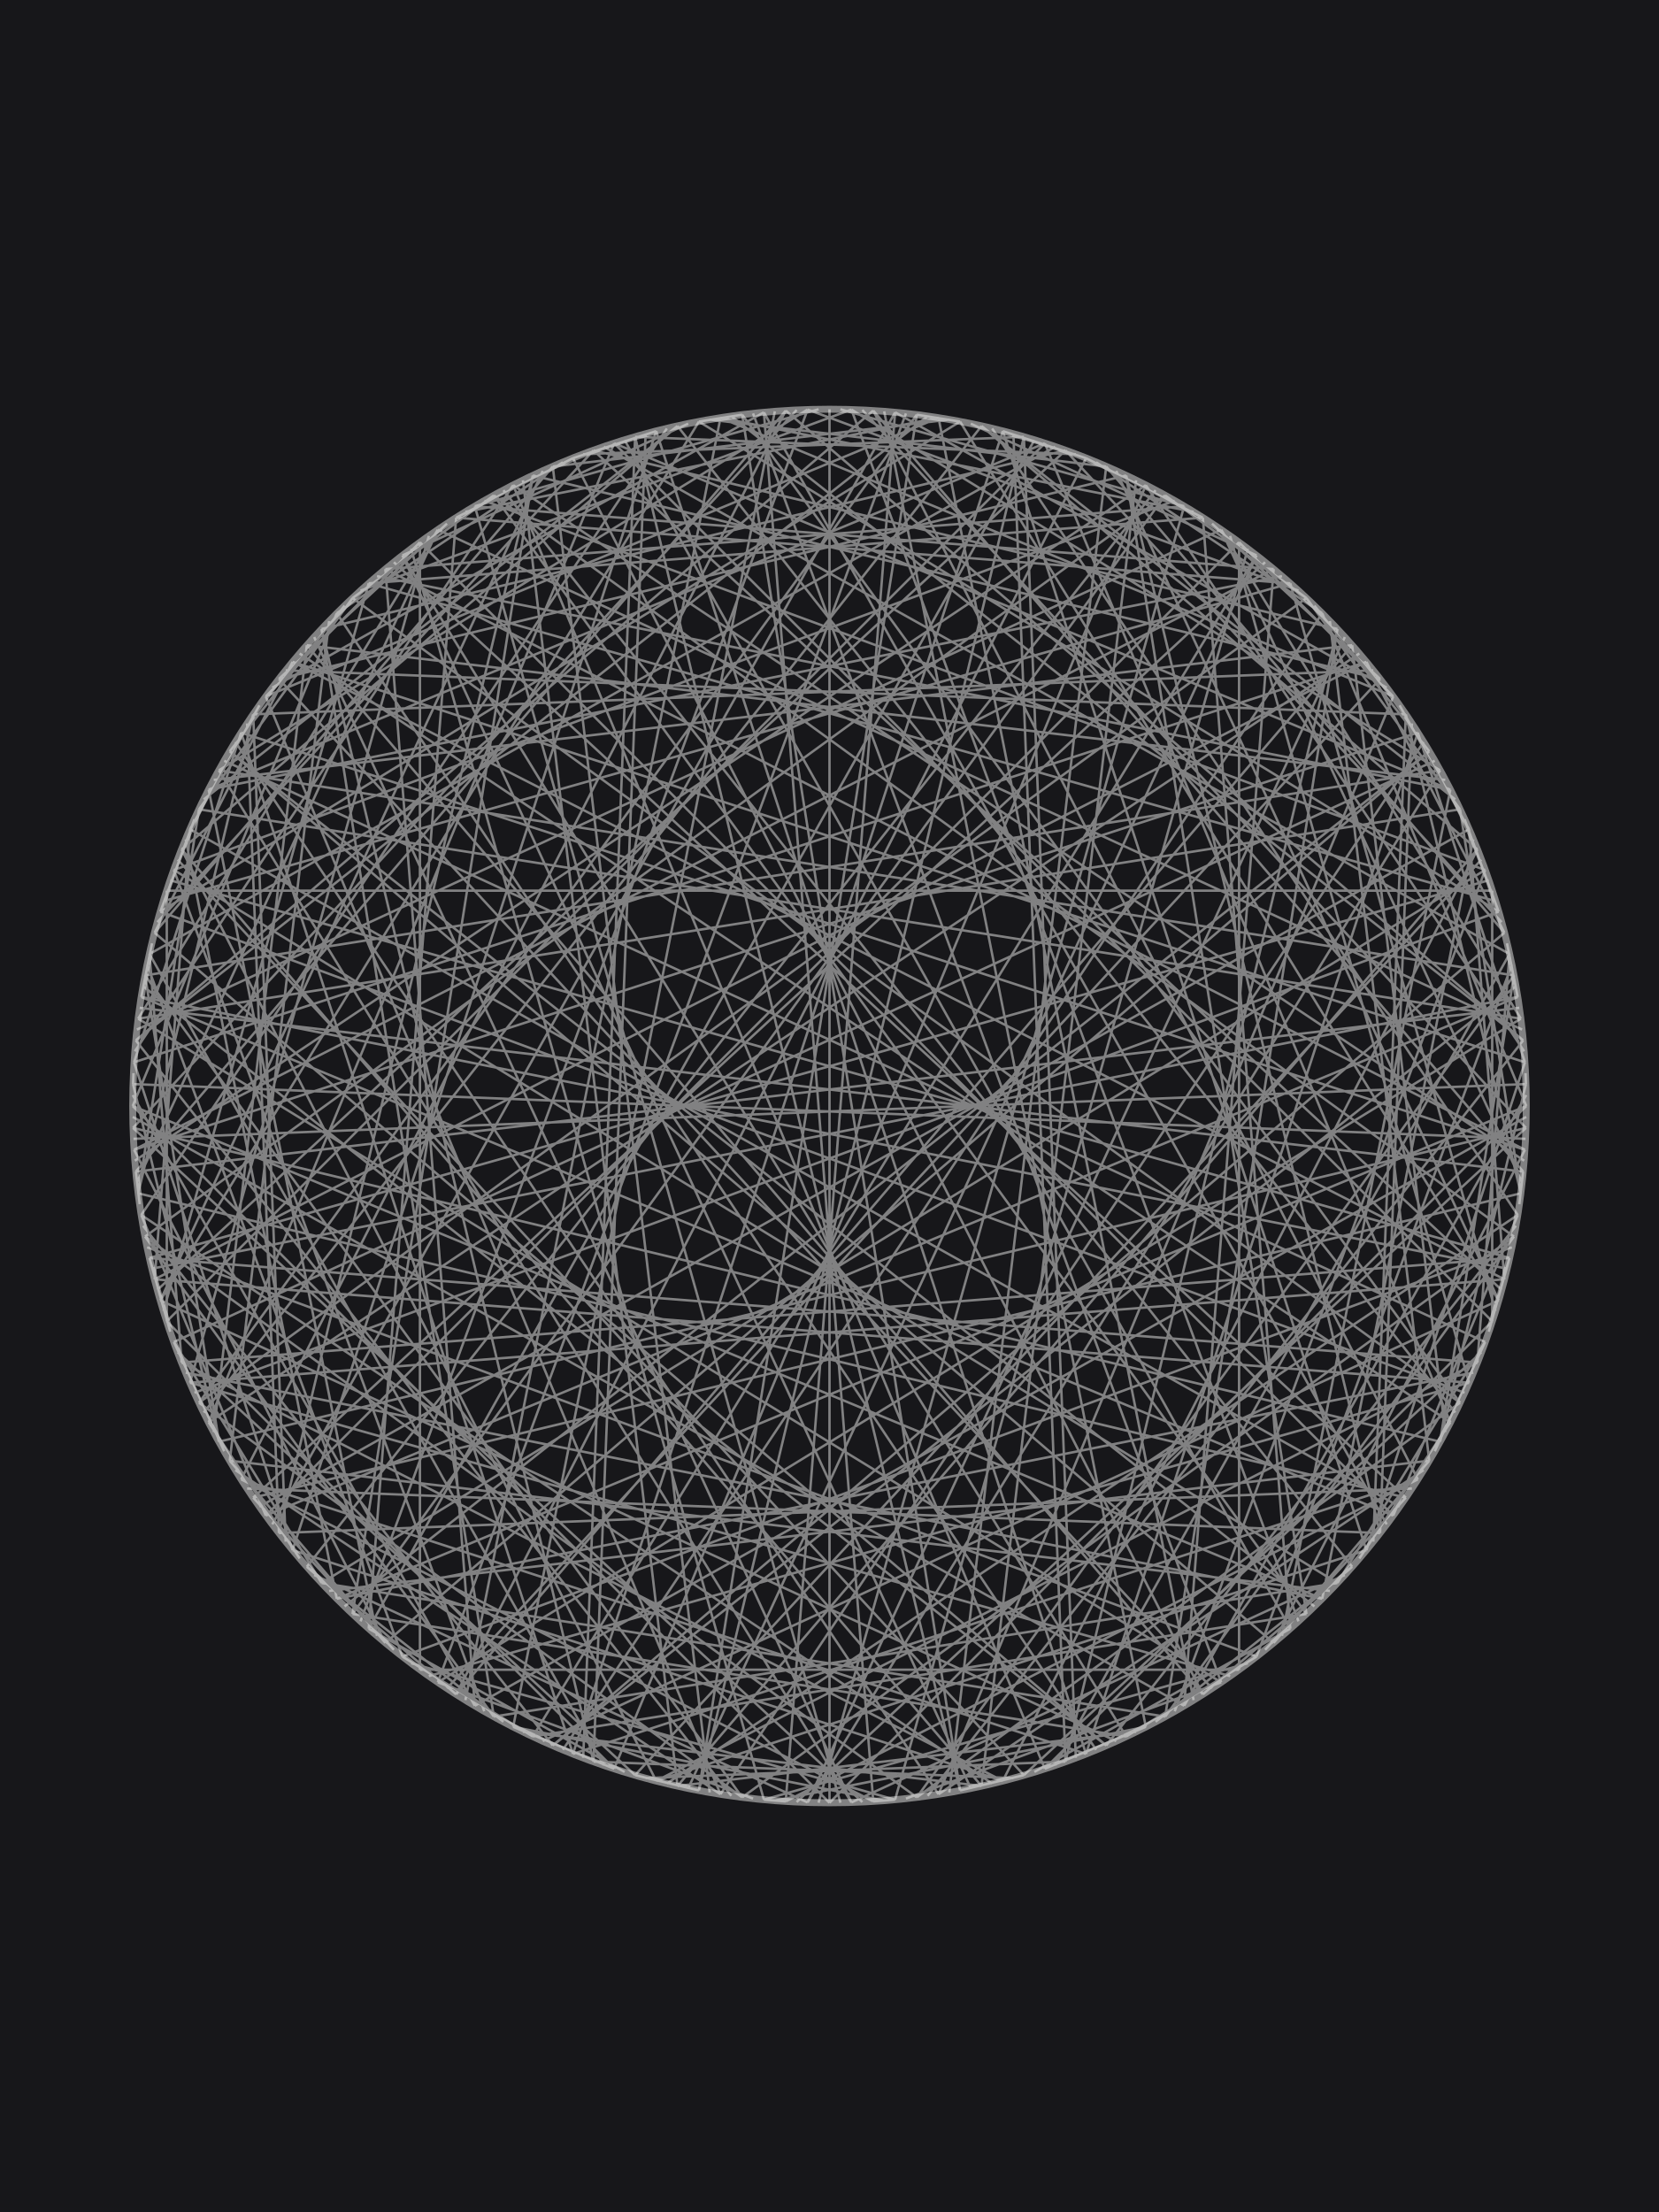
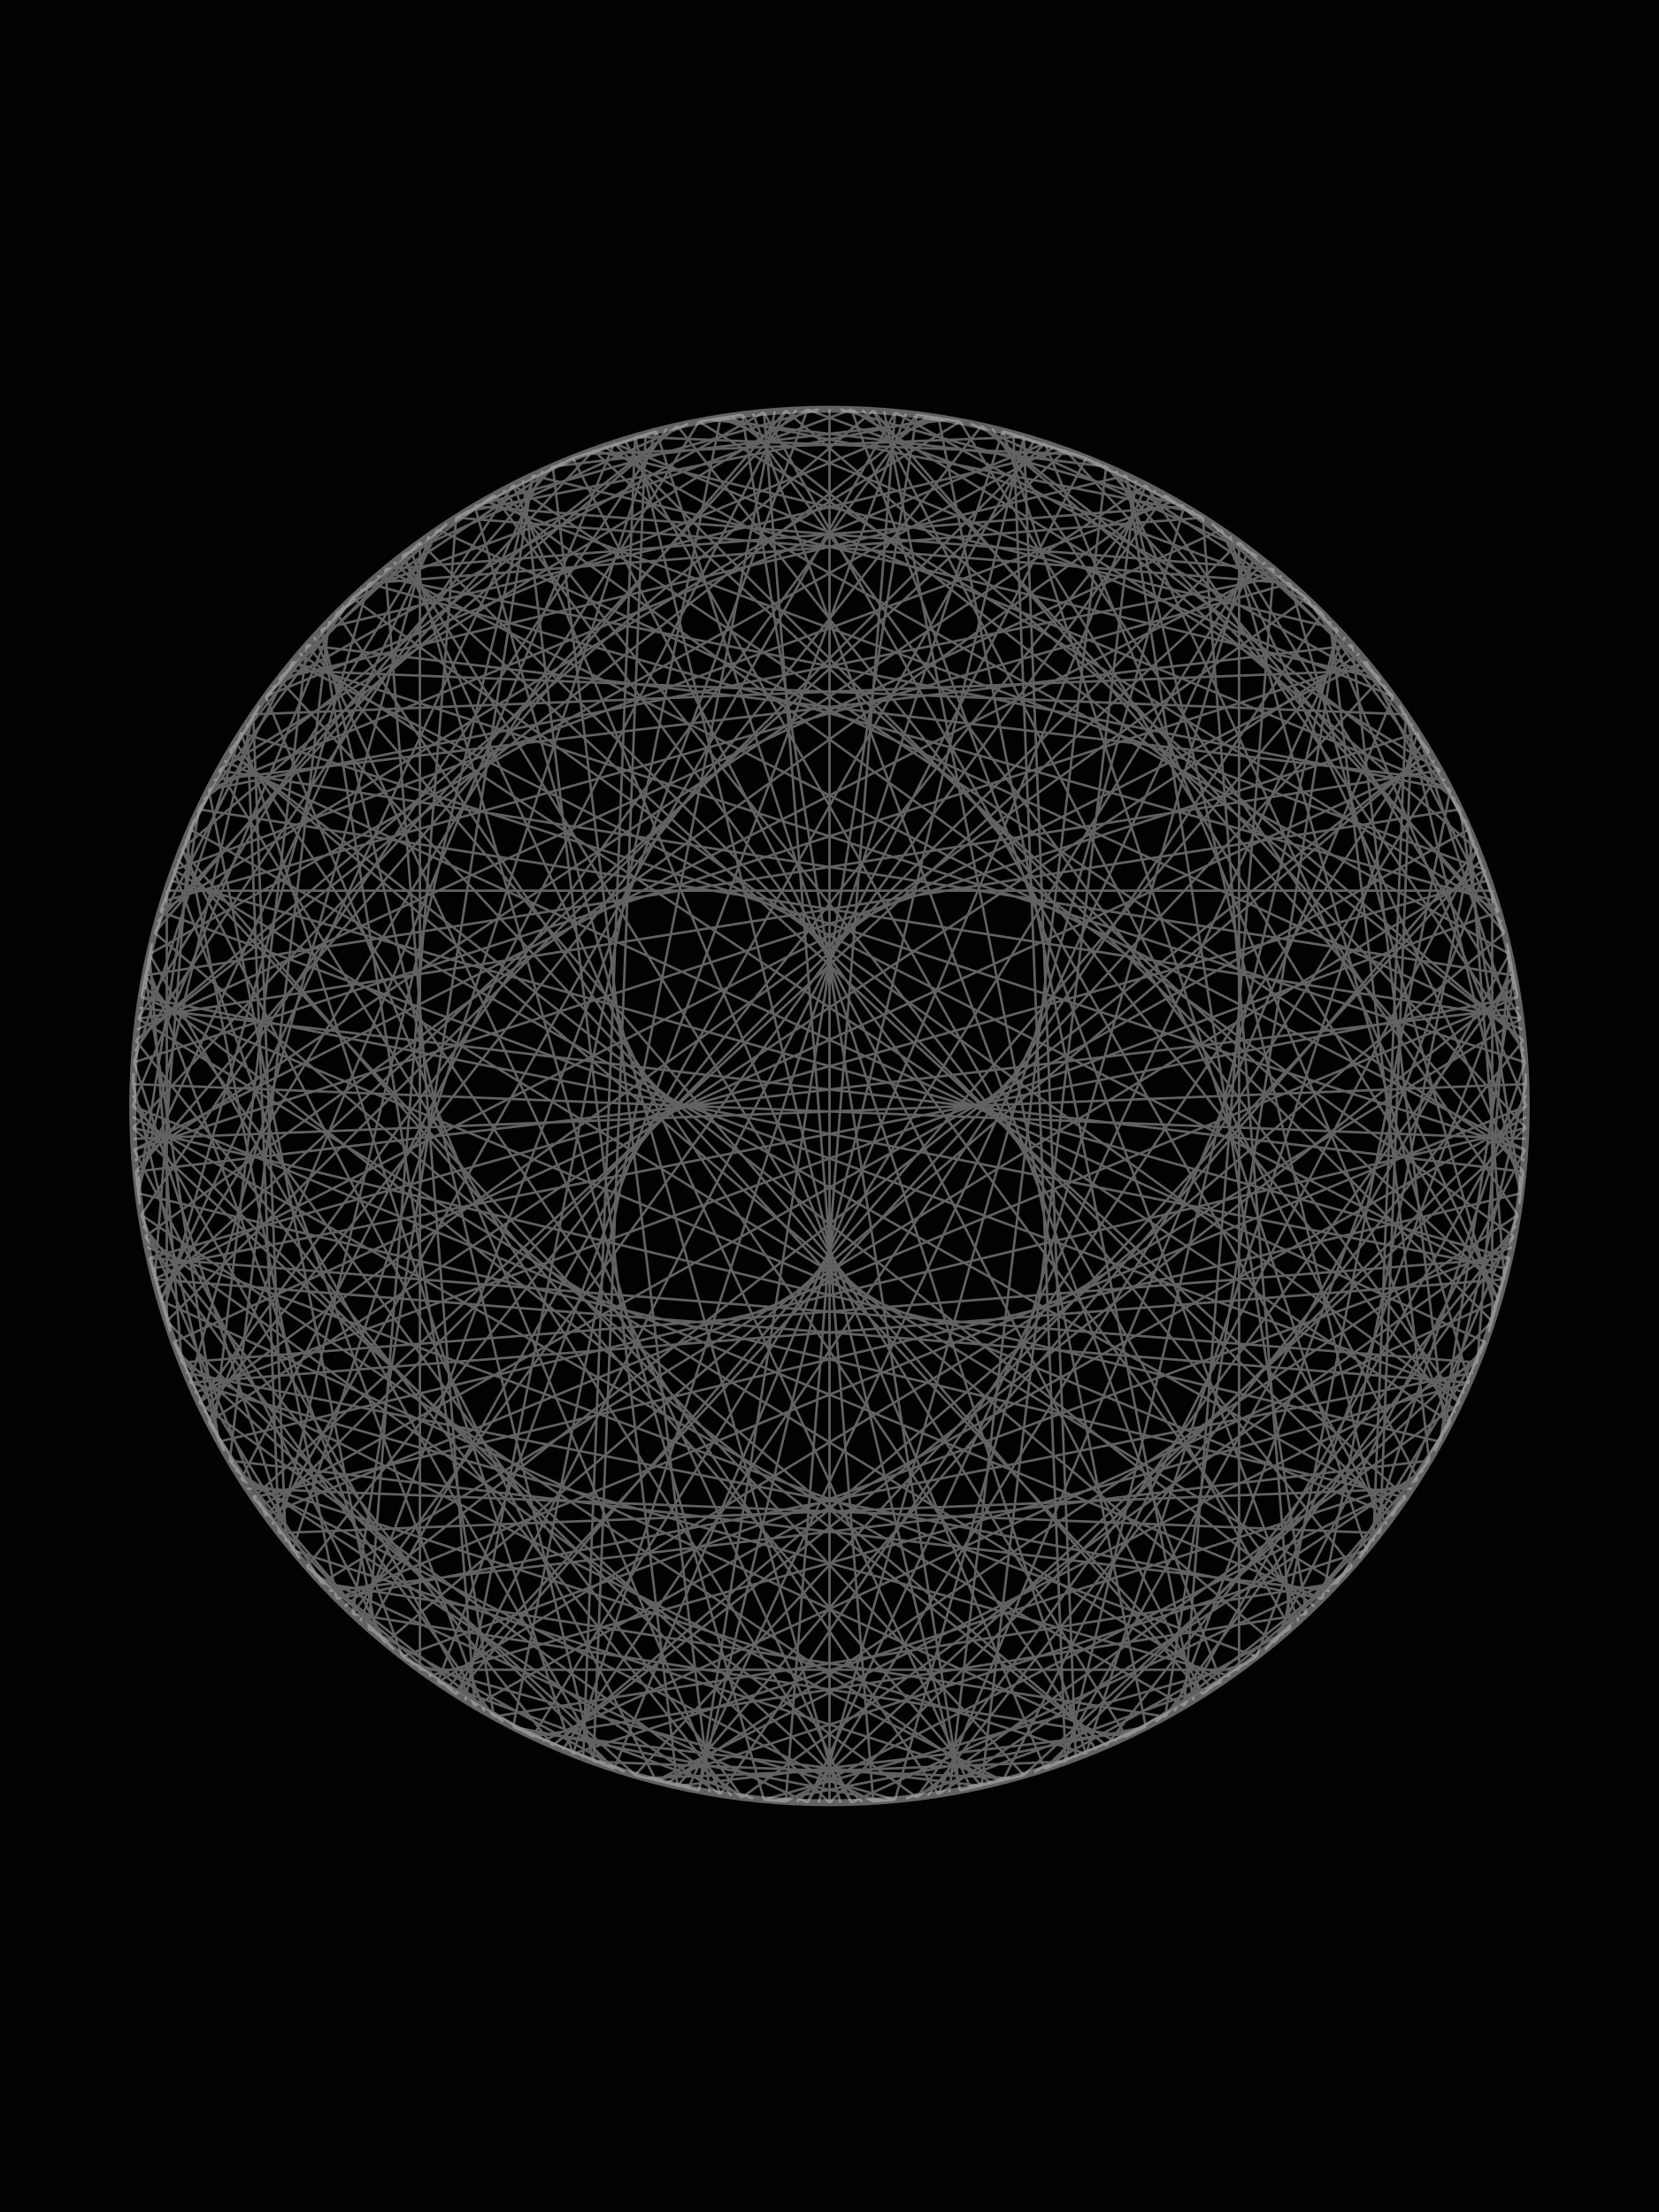
<svg xmlns="http://www.w3.org/2000/svg" viewBox="0 0 240 320">
-   <rect x="0" y="0" width="240" height="320" fill="#17171a" />
-   <path d="M120.00 59.20L120.00 59.20M121.58 59.21L171.31 73.24M123.17 59.25L208.33 111.44M124.75 59.31L220.75 163.17M126.33 59.40L205.11 214.01M127.91 59.51L165.76 249.81M129.49 59.65L113.67 260.60M131.06 59.81L63.34 243.37M132.63 59.99L28.79 202.92M134.20 60.21L19.65 150.51M135.77 60.44L38.45 100.75M137.33 60.70L79.97 67.49M138.89 60.99L132.63 59.99M140.44 61.29L181.78 80.35M141.99 61.63L213.72 122.89M143.53 61.99L219.56 175.77M145.07 62.37L197.67 224.25M146.60 62.77L154.14 254.84M148.12 63.20L101.11 259.01M149.64 63.66L53.34 235.61M151.15 64.13L24.13 191.15M152.65 64.63L21.63 138.01M154.14 65.16L46.52 91.00M155.63 65.71L91.88 63.20M157.11 66.28L145.07 62.37M158.57 66.87L191.28 88.72M160.03 67.49L217.63 134.93M161.48 68.13L216.80 188.12M162.92 68.79L189.00 233.48M164.35 69.48L141.99 258.37M165.76 70.19L88.85 255.87M167.17 70.92L44.39 226.66M168.56 71.67L20.99 178.89M169.94 72.44L25.16 125.86M171.31 73.24L55.75 82.33M172.67 74.05L104.23 60.44M174.01 74.89L157.11 66.28M175.34 75.75L199.65 98.22M176.66 76.63L220.01 147.37M177.96 77.53L212.51 200.03M179.25 78.45L179.25 241.55M180.52 79.39L129.49 260.35M181.78 80.35L77.08 251.21M183.02 81.33L36.63 216.66M184.25 82.33L19.40 166.33M185.46 83.35L30.19 114.24M186.66 84.39L65.99 74.89M187.84 85.45L116.83 59.25M189.00 86.52L168.56 71.67M190.15 87.61L206.76 108.69M191.28 88.72L220.80 160.00M192.39 89.85L206.76 211.31M193.48 91.00L168.56 248.33M194.55 92.16L116.83 260.75M195.61 93.34L65.99 245.11M196.65 94.54L30.19 205.76M197.67 95.75L19.40 153.67M198.67 96.98L36.63 103.34M199.65 98.22L77.08 68.79M200.61 99.48L129.49 59.65M201.55 100.75L179.25 78.45M202.47 102.04L212.51 119.97M203.37 103.34L220.01 172.63M204.25 104.66L199.65 221.78M205.11 105.99L157.11 253.72M205.95 107.33L104.23 259.56M206.76 108.69L55.75 237.67M207.56 110.06L25.16 194.14M208.33 111.44L20.99 141.11M209.08 112.83L44.39 93.34M209.81 114.24L88.85 64.13M210.52 115.65L141.99 61.63M211.21 117.08L189.00 86.52M211.87 118.52L216.80 131.88M212.51 119.97L217.63 185.07M213.13 121.43L191.28 231.28M213.72 122.89L145.07 257.63M214.29 124.37L91.88 256.80M214.84 125.86L46.52 229.00M215.37 127.35L21.63 181.99M215.87 128.85L24.13 128.85M216.34 130.36L53.34 84.39M216.80 131.88L101.11 60.99M217.23 133.40L154.14 65.16M217.63 134.93L197.67 95.75M218.01 136.47L219.56 144.23M218.37 138.01L213.72 197.11M218.71 139.56L181.78 239.65M219.01 141.11L132.63 260.01M219.30 142.67L79.97 252.51M219.56 144.23L38.45 219.25M219.79 145.80L19.65 169.49M220.01 147.37L28.79 117.08M220.19 148.94L63.34 76.63M220.35 150.51L113.67 59.40M220.49 152.09L165.76 70.19M220.60 153.67L205.11 105.99M220.69 155.25L220.75 156.83M220.75 156.83L208.33 208.56M220.79 158.42L171.31 246.76M220.80 160.00L120.00 260.80M220.79 161.58L68.69 246.76M220.75 163.17L31.67 208.56M220.69 164.75L19.25 156.83M220.60 166.33L34.89 105.99M220.49 167.91L74.24 70.19M220.35 169.49L126.33 59.40M220.19 171.06L176.66 76.63M220.01 172.63L211.21 117.08M219.79 174.20L220.35 169.49M219.56 175.77L201.55 219.25M219.30 177.33L160.03 252.51M219.01 178.89L107.37 260.01M218.71 180.44L58.22 239.65M218.37 181.99L26.28 197.11M218.01 183.53L20.44 144.23M217.63 185.07L42.33 95.75M217.23 186.60L85.86 65.16M216.80 188.12L138.89 60.99M216.34 189.64L186.66 84.39M215.87 191.15L215.87 128.85M215.37 192.65L218.37 181.99M214.84 194.14L193.48 229.00M214.29 195.63L148.12 256.80M213.72 197.11L94.93 257.63M213.13 198.57L48.72 231.28M212.51 200.03L22.37 185.07M211.87 201.48L23.20 131.88M211.21 202.92L51.00 86.52M210.52 204.35L98.01 61.63M209.81 205.76L151.15 64.13M209.08 207.17L195.61 93.34M208.33 208.56L219.01 141.11M207.56 209.94L214.84 194.14M206.76 211.31L184.25 237.67M205.95 212.67L135.77 259.56M205.11 214.01L82.89 253.72M204.25 215.34L40.35 221.78M203.37 216.66L19.99 172.63M202.47 217.96L27.49 119.97M201.55 219.25L60.75 78.45M200.61 220.52L110.51 59.65M199.65 221.78L162.92 68.79M198.67 223.02L203.37 103.34M197.67 224.25L220.60 153.67M196.65 225.46L209.81 205.76M195.61 226.66L174.01 245.11M194.55 227.84L123.17 260.75M193.48 229.00L71.44 248.33M192.39 230.15L33.24 211.31M191.28 231.28L19.20 160.00M190.15 232.39L33.24 108.69M189.00 233.48L71.44 71.67M187.84 234.55L123.17 59.25M186.66 235.61L174.01 74.89M185.46 236.65L209.81 114.24M184.25 237.67L220.60 166.33M183.02 238.67L203.37 216.66M181.78 239.65L162.92 251.21M180.52 240.61L110.51 260.35M179.25 241.55L60.75 241.55M177.96 242.47L27.49 200.03M176.66 243.37L19.99 147.37M175.34 244.25L40.35 98.22M174.01 245.11L82.89 66.28M172.67 245.95L135.77 60.44M171.31 246.76L184.25 82.33M169.94 247.56L214.84 125.86M168.56 248.33L219.01 178.89M167.17 249.08L195.61 226.66M165.76 249.81L151.15 255.87M164.35 250.52L98.01 258.37M162.92 251.21L51.00 233.48M161.48 251.87L23.20 188.12M160.03 252.51L22.37 134.93M158.57 253.13L48.72 88.72M157.11 253.72L94.93 62.37M155.63 254.29L148.12 63.20M154.14 254.84L193.48 91.00M152.65 255.37L218.37 138.01M151.15 255.87L215.87 191.15M149.64 256.34L186.66 235.61M148.12 256.80L138.89 259.01M146.60 257.23L85.86 254.84M145.07 257.63L42.33 224.25M143.53 258.01L20.44 175.77M141.99 258.37L26.28 122.89M140.44 258.71L58.22 80.35M138.89 259.01L107.37 59.99M137.33 259.30L160.03 67.49M135.77 259.56L201.55 100.75M134.20 259.79L220.35 150.51M132.63 260.01L211.21 202.92M131.06 260.19L176.66 243.37M129.49 260.35L126.33 260.60M127.91 260.49L74.24 249.81M126.33 260.60L34.89 214.01M124.75 260.69L19.25 163.17M123.17 260.75L31.67 111.44M121.58 260.79L68.69 73.24M120.00 260.80L120.00 59.20M118.42 260.79L171.31 73.24M116.83 260.75L208.33 111.44M115.25 260.69L220.75 163.17M113.67 260.60L205.11 214.01M112.09 260.49L165.76 249.81M110.51 260.35L113.67 260.60M108.94 260.19L63.34 243.37M107.37 260.01L28.79 202.92M105.80 259.79L19.65 150.51M104.23 259.56L38.45 100.75M102.67 259.30L79.97 67.49M101.11 259.01L132.63 59.99M99.56 258.71L181.78 80.35M98.01 258.37L213.72 122.89M96.47 258.01L219.56 175.77M94.93 257.63L197.67 224.25M93.40 257.23L154.14 254.84M91.88 256.80L101.11 259.01M90.36 256.34L53.34 235.61M88.85 255.87L24.13 191.15M87.35 255.37L21.63 138.01M85.86 254.84L46.52 91.00M84.37 254.29L91.88 63.20M82.89 253.72L145.07 62.37M81.43 253.13L191.28 88.72M79.97 252.51L217.63 134.93M78.52 251.87L216.80 188.12M77.08 251.21L189.00 233.48M75.65 250.52L141.99 258.37M74.24 249.81L88.85 255.87M72.83 249.08L44.39 226.66M71.44 248.33L20.99 178.89M70.06 247.56L25.16 125.86M68.69 246.76L55.75 82.33M67.33 245.95L104.23 60.44M65.99 245.11L157.11 66.28M64.66 244.25L199.65 98.22M63.34 243.37L220.01 147.37M62.04 242.47L212.51 200.03M60.75 241.55L179.25 241.55M59.48 240.61L129.49 260.35M58.22 239.65L77.08 251.21M56.98 238.67L36.63 216.66M55.75 237.67L19.40 166.33M54.54 236.65L30.19 114.24M53.34 235.61L65.99 74.89M52.16 234.55L116.83 59.25M51.00 233.48L168.56 71.67M49.85 232.39L206.76 108.69M48.72 231.28L220.80 160.00M47.61 230.15L206.76 211.31M46.52 229.00L168.56 248.33M45.45 227.84L116.83 260.75M44.39 226.66L65.99 245.11M43.35 225.46L30.19 205.76M42.33 224.25L19.40 153.67M41.33 223.02L36.63 103.34M40.35 221.78L77.08 68.79M39.39 220.52L129.49 59.65M38.45 219.25L179.25 78.45M37.53 217.96L212.51 119.97M36.63 216.66L220.01 172.63M35.75 215.34L199.65 221.78M34.89 214.01L157.11 253.72M34.05 212.67L104.23 259.56M33.24 211.31L55.75 237.67M32.44 209.94L25.16 194.14M31.67 208.56L20.99 141.11M30.92 207.17L44.39 93.34M30.19 205.76L88.85 64.13M29.48 204.35L141.99 61.63M28.79 202.92L189.00 86.52M28.13 201.48L216.80 131.88M27.49 200.03L217.63 185.07M26.87 198.57L191.28 231.28M26.28 197.11L145.07 257.63M25.71 195.63L91.88 256.80M25.16 194.14L46.52 229.00M24.63 192.65L21.63 181.99M24.13 191.15L24.13 128.85M23.66 189.64L53.34 84.39M23.20 188.12L101.11 60.99M22.77 186.60L154.14 65.16M22.37 185.07L197.67 95.75M21.99 183.53L219.56 144.23M21.63 181.99L213.72 197.11M21.29 180.44L181.78 239.65M20.99 178.89L132.63 260.01M20.70 177.33L79.97 252.51M20.44 175.77L38.45 219.25M20.21 174.20L19.65 169.49M19.99 172.63L28.79 117.08M19.81 171.06L63.34 76.63M19.65 169.49L113.67 59.40M19.51 167.91L165.76 70.19M19.40 166.33L205.11 105.99M19.31 164.75L220.75 156.83M19.25 163.17L208.33 208.56M19.21 161.58L171.31 246.76M19.20 160.00L120.00 260.80M19.21 158.42L68.69 246.76M19.25 156.83L31.67 208.56M19.31 155.25L19.25 156.83M19.40 153.67L34.89 105.99M19.51 152.09L74.24 70.19M19.65 150.51L126.33 59.40M19.81 148.94L176.66 76.63M19.99 147.37L211.21 117.08M20.21 145.80L220.35 169.49M20.44 144.23L201.55 219.25M20.70 142.67L160.03 252.51M20.99 141.11L107.37 260.01M21.29 139.56L58.22 239.65M21.63 138.01L26.28 197.11M21.99 136.47L20.44 144.23M22.37 134.93L42.33 95.75M22.77 133.40L85.86 65.16M23.20 131.88L138.89 60.99M23.66 130.36L186.66 84.39M24.13 128.85L215.87 128.85M24.63 127.35L218.37 181.99M25.16 125.86L193.48 229.00M25.71 124.37L148.12 256.80M26.28 122.89L94.93 257.63M26.87 121.43L48.72 231.28M27.49 119.97L22.37 185.07M28.13 118.52L23.20 131.88M28.79 117.08L51.00 86.52M29.48 115.65L98.01 61.63M30.19 114.24L151.15 64.13M30.92 112.83L195.61 93.34M31.67 111.44L219.01 141.11M32.44 110.06L214.84 194.14M33.24 108.69L184.25 237.67M34.05 107.33L135.77 259.56M34.89 105.99L82.89 253.72M35.75 104.66L40.35 221.78M36.63 103.34L19.99 172.63M37.53 102.04L27.49 119.97M38.45 100.75L60.75 78.45M39.39 99.48L110.51 59.65M40.35 98.22L162.92 68.79M41.33 96.98L203.37 103.34M42.33 95.75L220.60 153.67M43.35 94.54L209.81 205.76M44.39 93.34L174.01 245.11M45.45 92.16L123.17 260.75M46.52 91.00L71.44 248.33M47.61 89.85L33.24 211.31M48.72 88.72L19.20 160.00M49.85 87.61L33.24 108.69M51.00 86.52L71.44 71.67M52.16 85.45L123.17 59.25M53.34 84.39L174.01 74.89M54.54 83.35L209.81 114.24M55.75 82.33L220.60 166.33M56.98 81.33L203.37 216.66M58.22 80.35L162.92 251.21M59.48 79.39L110.51 260.35M60.75 78.45L60.75 241.55M62.04 77.53L27.49 200.03M63.34 76.63L19.99 147.37M64.66 75.75L40.35 98.22M65.99 74.89L82.89 66.28M67.33 74.05L135.77 60.44M68.69 73.24L184.25 82.33M70.06 72.44L214.84 125.86M71.44 71.67L219.01 178.89M72.83 70.92L195.61 226.66M74.24 70.19L151.15 255.87M75.65 69.48L98.01 258.37M77.08 68.79L51.00 233.48M78.52 68.13L23.20 188.12M79.97 67.49L22.37 134.93M81.43 66.87L48.72 88.72M82.89 66.28L94.93 62.37M84.37 65.71L148.12 63.20M85.86 65.16L193.48 91.00M87.35 64.63L218.37 138.01M88.85 64.13L215.87 191.15M90.36 63.66L186.66 235.61M91.88 63.20L138.89 259.01M93.40 62.77L85.86 254.84M94.93 62.37L42.33 224.25M96.47 61.99L20.44 175.77M98.01 61.63L26.28 122.89M99.56 61.29L58.22 80.35M101.11 60.99L107.37 59.99M102.67 60.70L160.03 67.49M104.23 60.44L201.55 100.75M105.80 60.21L220.35 150.51M107.37 59.99L211.21 202.92M108.94 59.81L176.66 243.37M110.51 59.65L126.33 260.60M112.09 59.51L74.24 249.81M113.67 59.40L34.89 214.01M115.25 59.31L19.25 163.17M116.83 59.25L31.67 111.44M118.42 59.21L68.69 73.24" fill="none" stroke="#ececea" stroke-width="0.35" opacity="0.5" vector-effect="non-scaling-stroke" />
-   <circle cx="120" cy="160" r="100.8" fill="none" stroke="#ececea" stroke-width="1" opacity="0.5" vector-effect="non-scaling-stroke" />
+   <rect x="0" y="0" width="240" height="320" fill="#020202" />
+   <path d="M120.00 59.20L120.00 59.20M121.58 59.21L171.31 73.24M123.17 59.25L208.33 111.44M124.75 59.31L220.75 163.17M126.33 59.40L205.11 214.01M127.91 59.51L165.76 249.81M129.49 59.65L113.67 260.60M131.06 59.81L63.34 243.37M132.63 59.99L28.79 202.92M134.20 60.21L19.65 150.51M135.77 60.44L38.45 100.75M137.33 60.70L79.97 67.49M138.89 60.99L132.63 59.99M140.44 61.29L181.78 80.35M141.99 61.63L213.72 122.89M143.53 61.99L219.56 175.77M145.07 62.37L197.67 224.25M146.60 62.77L154.14 254.84M148.12 63.20L101.11 259.01M149.64 63.66L53.34 235.61M151.15 64.13L24.13 191.15M152.65 64.63L21.63 138.01M154.14 65.16L46.52 91.00M155.63 65.71L91.88 63.20M157.11 66.28L145.07 62.37M158.57 66.87L191.28 88.72M160.03 67.49L217.63 134.93M161.48 68.13L216.80 188.12M162.92 68.79L189.00 233.48M164.35 69.48L141.99 258.37M165.76 70.19L88.85 255.87M167.17 70.92L44.39 226.66M168.56 71.67L20.99 178.89M169.94 72.44L25.16 125.86M171.31 73.24L55.75 82.33M172.67 74.05L104.23 60.44M174.01 74.89L157.11 66.28M175.34 75.75L199.65 98.22M176.66 76.63L220.01 147.37M177.96 77.53L212.51 200.03M179.25 78.45L179.25 241.55M180.52 79.39L129.49 260.35M181.78 80.35L77.08 251.21M183.02 81.33L36.63 216.66M184.25 82.33L19.40 166.33M185.46 83.35L30.19 114.24M186.66 84.39L65.99 74.89M187.84 85.45L116.83 59.25M189.00 86.52L168.56 71.67M190.15 87.61L206.76 108.69M191.28 88.72L220.80 160.00M192.39 89.85L206.76 211.31M193.48 91.00L168.56 248.33M194.55 92.16L116.83 260.75M195.61 93.34L65.99 245.11M196.65 94.54L30.19 205.76M197.67 95.75L19.40 153.67M198.67 96.98L36.63 103.34M199.65 98.22L77.08 68.79M200.61 99.48L129.49 59.65M201.55 100.75L179.25 78.45M202.47 102.04L212.51 119.97M203.37 103.34L220.01 172.63M204.25 104.66L199.65 221.78M205.11 105.99L157.11 253.72M205.95 107.33L104.23 259.56M206.76 108.69L55.75 237.67M207.56 110.06L25.16 194.14M208.33 111.44L20.99 141.11M209.08 112.83L44.39 93.34M209.81 114.24L88.85 64.13M210.52 115.65L141.99 61.63M211.21 117.08L189.00 86.52M211.87 118.52L216.80 131.88M212.51 119.97L217.63 185.07M213.13 121.43L191.28 231.28M213.72 122.89L145.07 257.63M214.29 124.37L91.88 256.80M214.84 125.86L46.52 229.00M215.37 127.35L21.63 181.99M215.87 128.85L24.13 128.85M216.34 130.36L53.34 84.39M216.80 131.88L101.11 60.99M217.23 133.40L154.14 65.16M217.63 134.93L197.67 95.75M218.01 136.47L219.56 144.23M218.37 138.01L213.72 197.11M218.71 139.56L181.78 239.65M219.01 141.11L132.63 260.01M219.30 142.67L79.97 252.51M219.56 144.23L38.45 219.25M219.79 145.80L19.65 169.49M220.01 147.37L28.79 117.08M220.19 148.94L63.34 76.63M220.35 150.51L113.67 59.40M220.49 152.09L165.76 70.19M220.60 153.67L205.11 105.99M220.69 155.25L220.75 156.83M220.75 156.83L208.33 208.56M220.79 158.42L171.31 246.76M220.80 160.00L120.00 260.80M220.79 161.58L68.69 246.76M220.75 163.17L31.67 208.56M220.69 164.75L19.25 156.83M220.60 166.33L34.89 105.99M220.49 167.91L74.24 70.19M220.35 169.49L126.33 59.40M220.19 171.06L176.66 76.63M220.01 172.63L211.21 117.08M219.79 174.20L220.35 169.49M219.56 175.77L201.55 219.25M219.30 177.33L160.03 252.51M219.01 178.89L107.37 260.01M218.71 180.44L58.22 239.65M218.37 181.99L26.28 197.11M218.01 183.53L20.44 144.23M217.63 185.07L42.33 95.75M217.23 186.60L85.86 65.16M216.80 188.12L138.89 60.99M216.34 189.64L186.66 84.39M215.87 191.15L215.87 128.85M215.37 192.65L218.37 181.99M214.84 194.14L193.48 229.00M214.29 195.63L148.12 256.80M213.72 197.11L94.93 257.63M213.13 198.57L48.72 231.28M212.51 200.03L22.37 185.07M211.87 201.48L23.20 131.88M211.21 202.92L51.00 86.52M210.52 204.35L98.01 61.63M209.81 205.76L151.15 64.13M209.08 207.17L195.61 93.34M208.33 208.56L219.01 141.11M207.56 209.94L214.84 194.14M206.76 211.31L184.25 237.67M205.95 212.67L135.77 259.56M205.11 214.01L82.89 253.72M204.25 215.34L40.35 221.78M203.37 216.66L19.99 172.63M202.47 217.96L27.49 119.97M201.55 219.25L60.75 78.45M200.61 220.52L110.51 59.65M199.65 221.78L162.92 68.79M198.67 223.02L203.37 103.34M197.67 224.25L220.60 153.67M196.65 225.46L209.81 205.76M195.61 226.66L174.01 245.11M194.55 227.84L123.17 260.75M193.48 229.00L71.44 248.33M192.39 230.15L33.24 211.31M191.28 231.28L19.20 160.00M190.15 232.39L33.24 108.69M189.00 233.48L71.44 71.67M187.84 234.55L123.17 59.25M186.66 235.61L174.01 74.89M185.46 236.65L209.81 114.24M184.25 237.67L220.60 166.33M183.02 238.67L203.37 216.66M181.78 239.65L162.92 251.21M180.52 240.61L110.51 260.35M179.25 241.55L60.75 241.55M177.96 242.47L27.49 200.03M176.66 243.37L19.99 147.37M175.34 244.25L40.35 98.22M174.01 245.11L82.89 66.28M172.67 245.95L135.77 60.44M171.31 246.76L184.25 82.33M169.94 247.56L214.84 125.86M168.56 248.33L219.01 178.89M167.17 249.08L195.61 226.66M165.76 249.81L151.15 255.87M164.35 250.52L98.01 258.37M162.92 251.21L51.00 233.48M161.48 251.87L23.20 188.12M160.03 252.51L22.37 134.93M158.57 253.13L48.72 88.72M157.11 253.72L94.93 62.37M155.63 254.29L148.12 63.20M154.14 254.84L193.48 91.00M152.65 255.37L218.37 138.01M151.15 255.87L215.87 191.15M149.64 256.34L186.66 235.61M148.12 256.80L138.89 259.01M146.60 257.23L85.86 254.84M145.07 257.63L42.33 224.25M143.53 258.01L20.44 175.77M141.99 258.37L26.28 122.89M140.44 258.71L58.22 80.35M138.89 259.01L107.37 59.99M137.33 259.30L160.03 67.49M135.77 259.56L201.55 100.75M134.20 259.79L220.35 150.51M132.63 260.01L211.21 202.92M131.06 260.19L176.66 243.37M129.49 260.35L126.33 260.60M127.91 260.49L74.24 249.81M126.33 260.60L34.89 214.01M124.75 260.69L19.25 163.17M123.17 260.75L31.67 111.44M121.58 260.79L68.69 73.24M120.00 260.80L120.00 59.20M118.42 260.79L171.31 73.24M116.83 260.75L208.33 111.44M115.25 260.69L220.75 163.17M113.67 260.60L205.11 214.01M112.09 260.49L165.76 249.81M110.51 260.35L113.67 260.60M108.94 260.19L63.34 243.37M107.37 260.01L28.79 202.92M105.80 259.79L19.65 150.51M104.23 259.56L38.45 100.75M102.67 259.30L79.97 67.49M101.11 259.01L132.63 59.99M99.56 258.71L181.78 80.35M98.01 258.37L213.72 122.89M96.47 258.01L219.56 175.77M94.93 257.63L197.67 224.25M93.40 257.23L154.14 254.84M91.88 256.80L101.11 259.01M90.36 256.34L53.34 235.61M88.85 255.87L24.13 191.15M87.35 255.37L21.63 138.01M85.86 254.84L46.52 91.00M84.37 254.29L91.88 63.20M82.89 253.72L145.07 62.37M81.43 253.13L191.28 88.72M79.97 252.51L217.63 134.93M78.52 251.87L216.80 188.12M77.08 251.21L189.00 233.48M75.65 250.52L141.99 258.37M74.24 249.81L88.85 255.87M72.83 249.08L44.39 226.66M71.44 248.33L20.99 178.89M70.06 247.56L25.16 125.86M68.69 246.76L55.75 82.33M67.33 245.95L104.23 60.44M65.99 245.11L157.11 66.28M64.66 244.25L199.65 98.22M63.34 243.37L220.01 147.37M62.04 242.47L212.51 200.03M60.75 241.55L179.25 241.55M59.48 240.61L129.49 260.35M58.22 239.65L77.08 251.21M56.98 238.67L36.63 216.66M55.75 237.67L19.40 166.33M54.54 236.65L30.19 114.24M53.34 235.61L65.99 74.89M52.16 234.55L116.83 59.25M51.00 233.48L168.56 71.67M49.85 232.39L206.76 108.69M48.72 231.28L220.80 160.00M47.61 230.15L206.76 211.31M46.52 229.00L168.56 248.33M45.45 227.84L116.83 260.75M44.39 226.66L65.99 245.11M43.35 225.46L30.19 205.76M42.33 224.25L19.40 153.67M41.33 223.02L36.63 103.34M40.35 221.78L77.08 68.79M39.39 220.52L129.49 59.65M38.45 219.25L179.25 78.45M37.53 217.96L212.51 119.97M36.63 216.66L220.01 172.63M35.75 215.34L199.65 221.78M34.89 214.01L157.11 253.72M34.05 212.67L104.23 259.56M33.24 211.31L55.75 237.67M32.44 209.94L25.16 194.14M31.67 208.56L20.99 141.11M30.92 207.17L44.39 93.34M30.19 205.76L88.85 64.13M29.48 204.35L141.99 61.63M28.79 202.92L189.00 86.52M28.13 201.48L216.80 131.88M27.49 200.03L217.63 185.07M26.87 198.57L191.28 231.28M26.28 197.11L145.07 257.63M25.71 195.63L91.88 256.80M25.16 194.14L46.52 229.00M24.63 192.65L21.63 181.99M24.13 191.15L24.13 128.85M23.66 189.64L53.34 84.39M23.20 188.12L101.11 60.99M22.77 186.60L154.14 65.16M22.37 185.07L197.67 95.75M21.99 183.53L219.56 144.23M21.63 181.99L213.72 197.11M21.29 180.44L181.78 239.65M20.99 178.89L132.63 260.01M20.70 177.33L79.97 252.51M20.44 175.77L38.45 219.25M20.21 174.20L19.65 169.49M19.99 172.63L28.79 117.08M19.81 171.06L63.34 76.63M19.65 169.49L113.67 59.40M19.51 167.91L165.76 70.19M19.40 166.33L205.11 105.99M19.31 164.75L220.75 156.83M19.25 163.17L208.33 208.56M19.21 161.58L171.31 246.76M19.20 160.00L120.00 260.80M19.21 158.42L68.69 246.76M19.25 156.83L31.67 208.56M19.31 155.25L19.25 156.83M19.40 153.67L34.89 105.99M19.51 152.09L74.24 70.19M19.65 150.51L126.33 59.40M19.81 148.94L176.66 76.63M19.99 147.37L211.21 117.08M20.21 145.80L220.35 169.49M20.44 144.23L201.55 219.25M20.70 142.67L160.03 252.51M20.99 141.11L107.37 260.01M21.29 139.56L58.22 239.65M21.63 138.01L26.28 197.11M21.99 136.47L20.44 144.23M22.37 134.93L42.33 95.75M22.77 133.40L85.86 65.16M23.20 131.88L138.89 60.99M23.66 130.36L186.66 84.39M24.13 128.85L215.87 128.85M24.63 127.35L218.37 181.99M25.16 125.86L193.48 229.00M25.71 124.37L148.12 256.80M26.28 122.89L94.93 257.63M26.87 121.43L48.72 231.28M27.49 119.97L22.37 185.07M28.13 118.52L23.20 131.88M28.79 117.08L51.00 86.52M29.48 115.65L98.01 61.63M30.19 114.24L151.15 64.13M30.92 112.83L195.61 93.34M31.67 111.44L219.01 141.11M32.44 110.06L214.84 194.14M33.24 108.69L184.25 237.67M34.05 107.33L135.77 259.56M34.89 105.99L82.89 253.72M35.75 104.66L40.35 221.78M36.63 103.34L19.99 172.63M37.53 102.04L27.49 119.97M38.45 100.75L60.75 78.45M39.39 99.48L110.51 59.65M40.35 98.22L162.92 68.79M41.33 96.98L203.37 103.34M42.33 95.75L220.60 153.67M43.35 94.54L209.81 205.76M44.39 93.34L174.01 245.11M45.45 92.16L123.17 260.75M46.52 91.00L71.44 248.33M47.61 89.85L33.24 211.31M48.72 88.72L19.20 160.00M49.85 87.61L33.24 108.69M51.00 86.52L71.44 71.67M52.16 85.45L123.17 59.25M53.34 84.39L174.01 74.89M54.54 83.35L209.81 114.24M55.75 82.33L220.60 166.33M56.98 81.33L203.37 216.66M58.22 80.35L162.92 251.21M59.48 79.39L110.51 260.35M60.75 78.45L60.75 241.55M62.04 77.53L27.49 200.03M63.34 76.63L19.99 147.37M64.66 75.75L40.35 98.22M65.99 74.89L82.89 66.28M67.33 74.05L135.77 60.44M68.69 73.24L184.25 82.33M70.06 72.44L214.84 125.86M71.44 71.67L219.01 178.89M72.83 70.92L195.61 226.66M74.24 70.19L151.15 255.87M75.65 69.48L98.01 258.37M77.08 68.79L51.00 233.48M78.52 68.13L23.20 188.12M79.97 67.49L22.37 134.93M81.43 66.87L48.72 88.72M82.89 66.28L94.93 62.37M84.37 65.71L148.12 63.20M85.86 65.16L193.48 91.00M87.35 64.63L218.37 138.01M88.85 64.13L215.87 191.15M90.36 63.66L186.66 235.61M91.88 63.20L138.89 259.01M93.40 62.77L85.86 254.84M94.93 62.37L42.33 224.25M96.47 61.99L20.44 175.77M98.01 61.63L26.28 122.89M99.56 61.29L58.22 80.35M101.11 60.99L107.37 59.99M102.67 60.70L160.03 67.49M104.23 60.44L201.55 100.75M105.80 60.21L220.35 150.51M107.37 59.99L211.21 202.92M108.94 59.81L176.66 243.37M110.51 59.65L126.33 260.60M112.09 59.51L74.24 249.81M113.67 59.40L34.89 214.01M115.25 59.31L19.25 163.17M116.83 59.25L31.67 111.44M118.42 59.21L68.69 73.24" fill="none" stroke="#c1c1c1" stroke-width="0.35" opacity="0.5" vector-effect="non-scaling-stroke" />
+   <circle cx="120" cy="160" r="100.8" fill="none" stroke="#c1c1c1" stroke-width="1" opacity="0.5" vector-effect="non-scaling-stroke" />
</svg>
